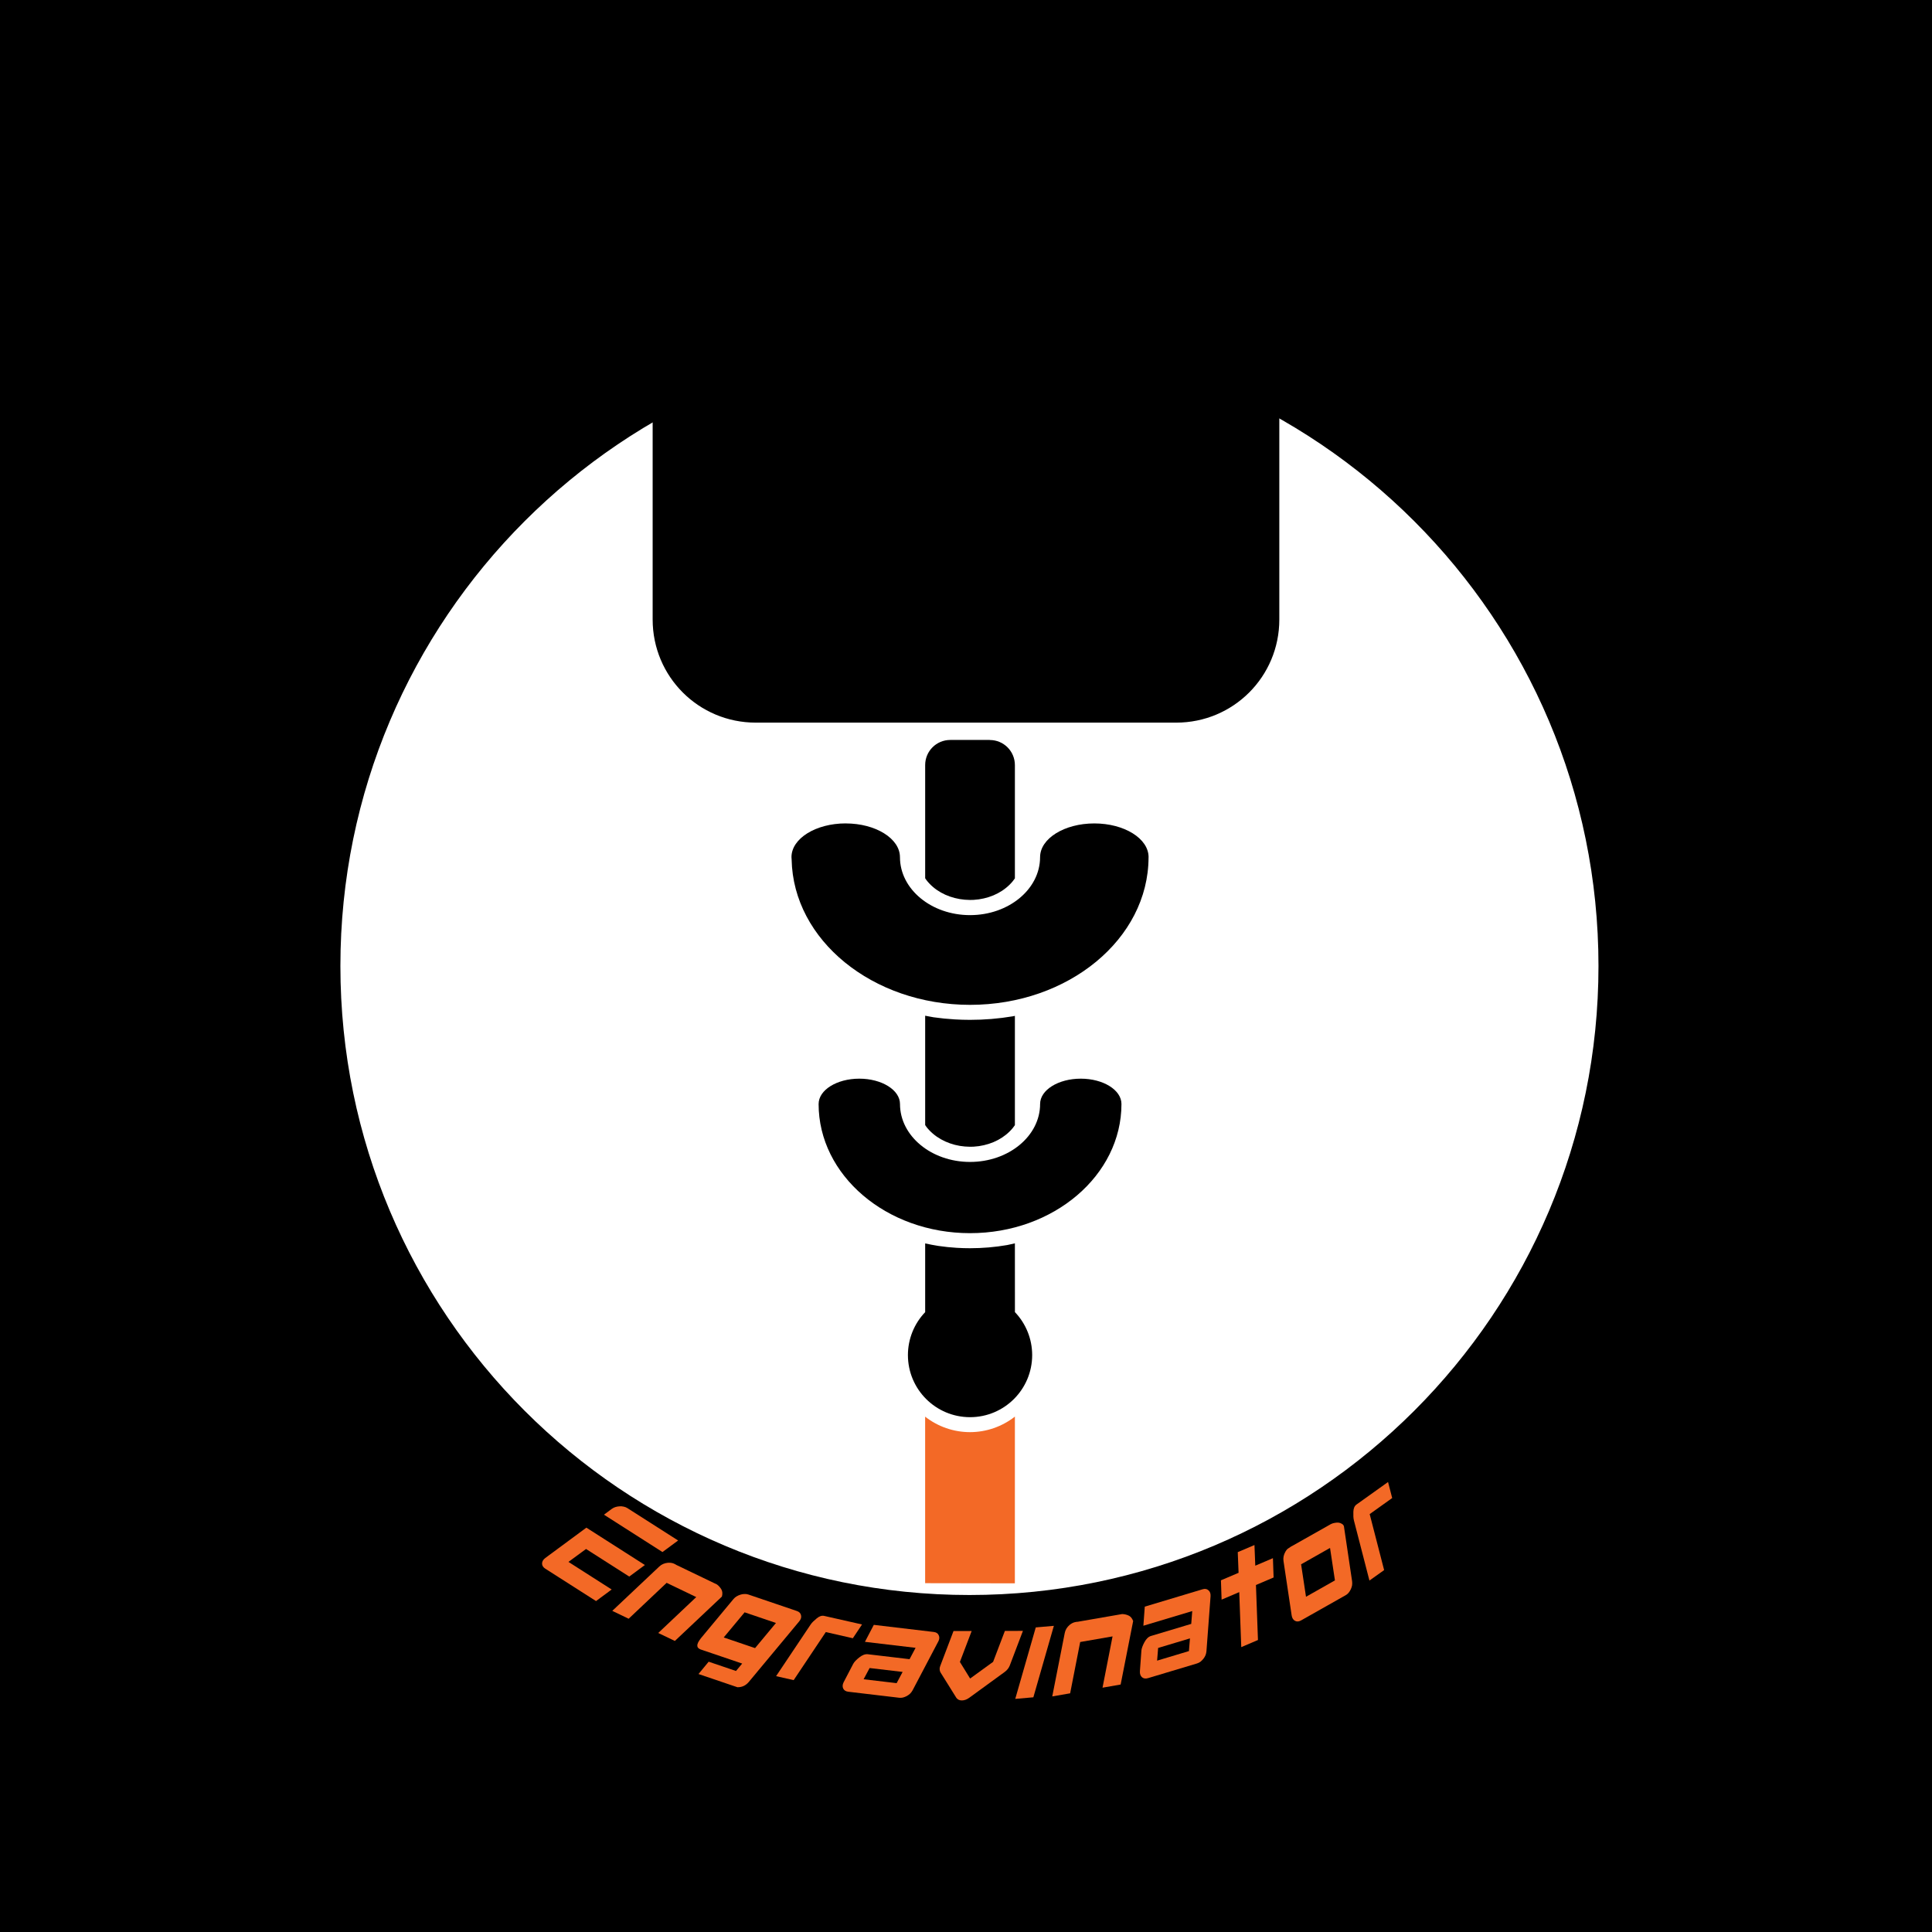
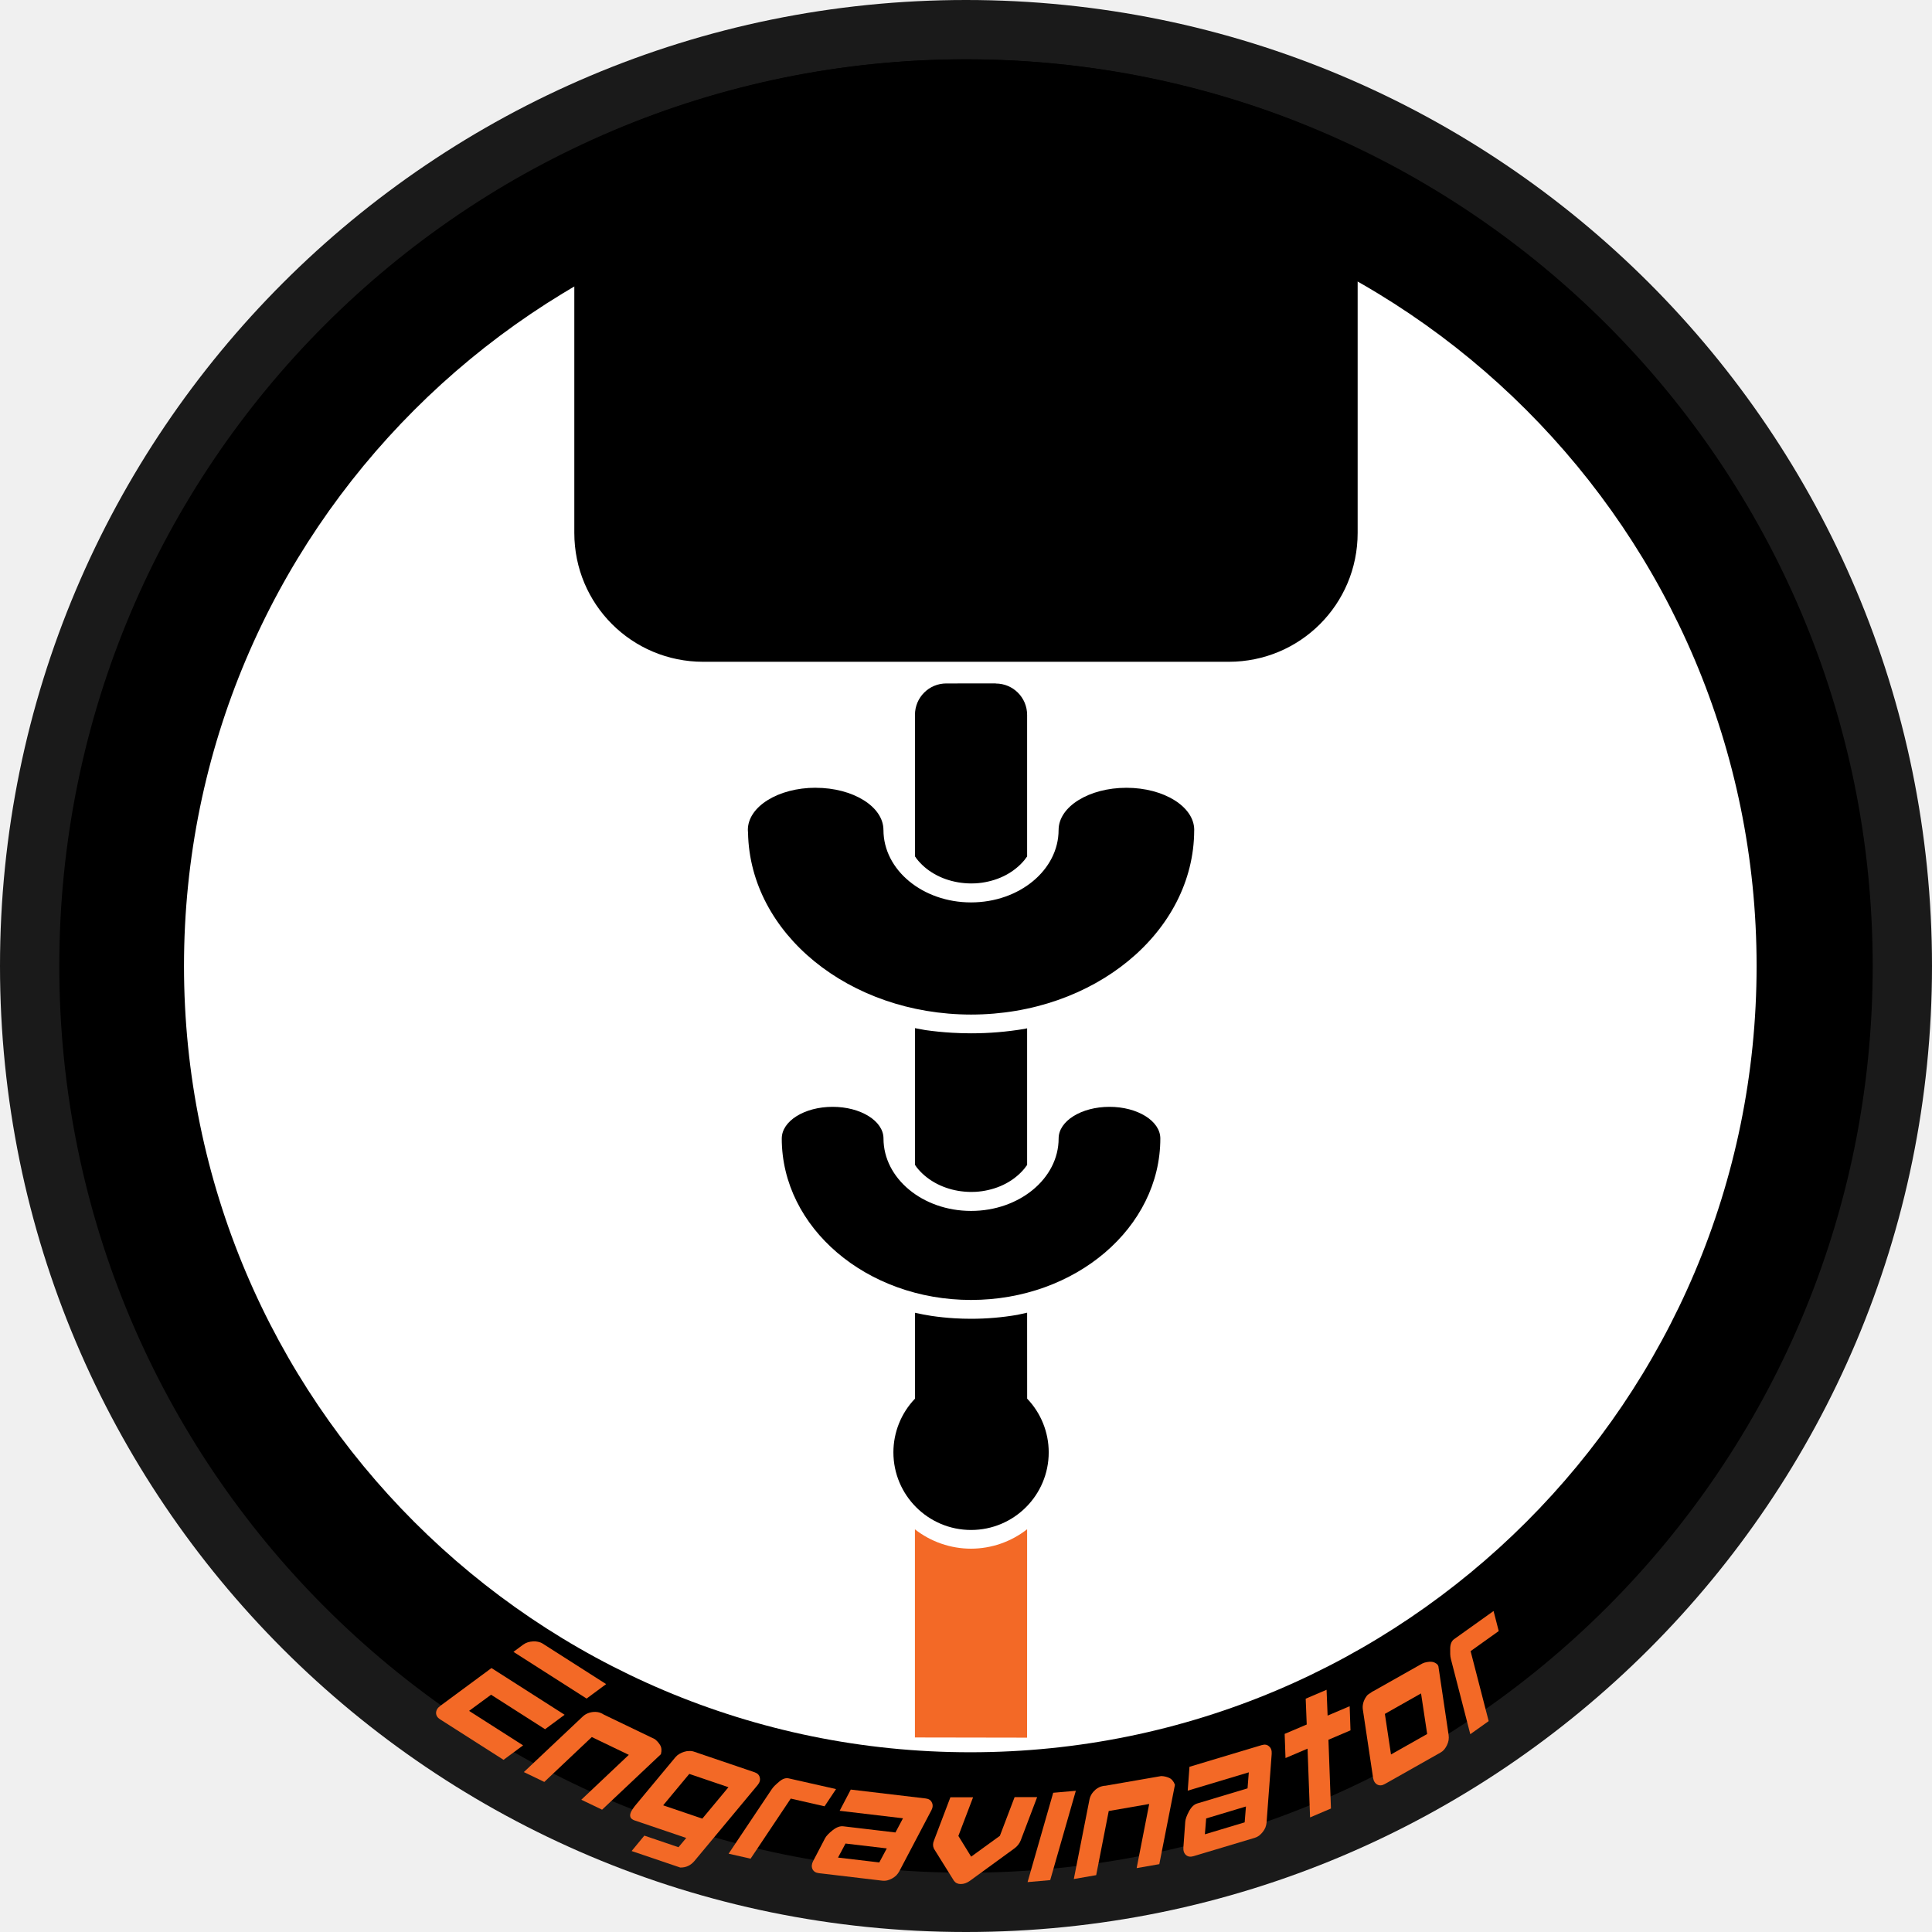
- <svg xmlns="http://www.w3.org/2000/svg" width="2.5in" height="2.5in" viewBox="0 0 63.5 63.5" version="1.1" id="svg8">
+ <svg xmlns="http://www.w3.org/2000/svg" width="2in" height="2in" viewBox="0 0 50.8 50.8" version="1.1" id="svg8">
  <defs id="defs2" />
-   <g id="layer5" style="display:inline" transform="translate(0,-233.5)">
-     <rect style="color:#000000;clip-rule:nonzero;display:inline;overflow:visible;visibility:visible;opacity:1;isolation:auto;mix-blend-mode:normal;color-interpolation:sRGB;color-interpolation-filters:linearRGB;solid-color:#000000;solid-opacity:1;vector-effect:none;fill:#000000;fill-opacity:1;fill-rule:nonzero;stroke:none;stroke-width:0.1;stroke-linecap:round;stroke-linejoin:round;stroke-miterlimit:4;stroke-dasharray:none;stroke-dashoffset:0;stroke-opacity:1;marker:none;color-rendering:auto;image-rendering:auto;shape-rendering:auto;text-rendering:auto;enable-background:accumulate" id="rect4396" width="63.5" height="63.5" x="-1.2500001e-06" y="233.5" />
-     <path style="color:#000000;clip-rule:nonzero;display:inline;overflow:visible;visibility:visible;opacity:1;isolation:auto;mix-blend-mode:normal;color-interpolation:sRGB;color-interpolation-filters:linearRGB;solid-color:#000000;solid-opacity:1;vector-effect:none;fill:#ffffff;fill-opacity:1;fill-rule:nonzero;stroke:none;stroke-width:2;stroke-linecap:round;stroke-linejoin:miter;stroke-miterlimit:4;stroke-dasharray:none;stroke-opacity:1;marker:none;color-rendering:auto;image-rendering:auto;shape-rendering:auto;text-rendering:auto;enable-background:accumulate" d="m 31.75,241.839 c -12.929,0 -23.411,10.481 -23.411,23.411 0,12.929 10.481,23.411 23.411,23.411 12.929,0 23.411,-10.481 23.411,-23.411 0,-12.929 -10.481,-23.411 -23.411,-23.411 z" id="path1406-6" />
-     <path style="color:#000000;clip-rule:nonzero;display:inline;overflow:visible;visibility:visible;opacity:1;isolation:auto;mix-blend-mode:normal;color-interpolation:sRGB;color-interpolation-filters:linearRGB;solid-color:#000000;solid-opacity:1;vector-effect:none;fill:#000000;fill-opacity:1;fill-rule:nonzero;stroke:none;stroke-width:2;stroke-linecap:round;stroke-linejoin:miter;stroke-miterlimit:4;stroke-dasharray:none;stroke-opacity:1;marker:none;color-rendering:auto;image-rendering:auto;shape-rendering:auto;text-rendering:auto;enable-background:accumulate" d="M 31.75,241.409 A 23.841,23.841 0 0 0 7.909,265.25 23.841,23.841 0 0 0 31.75,289.091 23.841,23.841 0 0 0 55.591,265.25 23.841,23.841 0 0 0 31.75,241.409 Z m 0.113,3.165 a 20.675,20.675 0 0 1 20.675,20.675 20.675,20.675 0 0 1 -20.675,20.675 20.675,20.675 0 0 1 -20.675,-20.675 20.675,20.675 0 0 1 20.675,-20.675 z" id="path1406" />
-     <path style="color:#000000;clip-rule:nonzero;display:inline;overflow:visible;visibility:visible;opacity:1;isolation:auto;mix-blend-mode:normal;color-interpolation:sRGB;color-interpolation-filters:linearRGB;solid-color:#000000;solid-opacity:1;vector-effect:none;fill:#f36926;fill-opacity:1;fill-rule:nonzero;stroke:none;stroke-width:3.969;stroke-linecap:round;stroke-linejoin:miter;stroke-miterlimit:4;stroke-dasharray:none;stroke-opacity:1;marker:none;color-rendering:auto;image-rendering:auto;shape-rendering:auto;text-rendering:auto;enable-background:accumulate" d="m 33.357,280.06 a 2.395,2.395 0 0 1 -1.475,0.511 2.395,2.395 0 0 1 -1.475,-0.509 v 5.473 l 2.949,0.005 z" id="path1156-0" />
-     <path style="color:#000000;clip-rule:nonzero;display:inline;overflow:visible;visibility:visible;opacity:1;isolation:auto;mix-blend-mode:normal;color-interpolation:sRGB;color-interpolation-filters:linearRGB;solid-color:#000000;solid-opacity:1;vector-effect:none;fill:#000000;fill-opacity:1;fill-rule:nonzero;stroke:none;stroke-width:3.969;stroke-linecap:round;stroke-linejoin:miter;stroke-miterlimit:4;stroke-dasharray:none;stroke-opacity:1;marker:none;color-rendering:auto;image-rendering:auto;shape-rendering:auto;text-rendering:auto;enable-background:accumulate" d="m 33.357,274.366 a 6.139,5.237 0 0 1 -0.255,0.056 6.139,5.237 0 0 1 -0.607,0.078 6.139,5.237 0 0 1 -0.613,0.026 6.139,5.237 0 0 1 -0.434,-0.013 6.139,5.237 0 0 1 -0.609,-0.063 6.139,5.237 0 0 1 -0.431,-0.082 v 2.259 a 2.042,2.042 0 0 0 -0.567,1.41 2.042,2.042 0 0 0 2.042,2.042 2.042,2.042 0 0 0 2.042,-2.042 2.042,2.042 0 0 0 -0.567,-1.411 z" id="path1454" />
-     <path style="color:#000000;clip-rule:nonzero;display:inline;overflow:visible;visibility:visible;opacity:1;isolation:auto;mix-blend-mode:normal;color-interpolation:sRGB;color-interpolation-filters:linearRGB;solid-color:#000000;solid-opacity:1;vector-effect:none;fill:#000000;fill-opacity:1;fill-rule:nonzero;stroke:none;stroke-width:3.969;stroke-linecap:round;stroke-linejoin:miter;stroke-miterlimit:4;stroke-dasharray:none;stroke-opacity:1;marker:none;color-rendering:auto;image-rendering:auto;shape-rendering:auto;text-rendering:auto;enable-background:accumulate" d="m 28.243,268.953 a 1.337,0.832 0 0 0 -1.337,0.832 h -3.96e-4 a 4.977,4.246 0 0 0 4.977,4.246 4.977,4.246 0 0 0 4.977,-4.246 1.337,0.832 0 0 0 -1.337,-0.832 1.337,0.832 0 0 0 -1.337,0.832 2.303,1.905 0 0 1 -2.303,1.905 2.303,1.905 0 0 1 -2.302,-1.905 1.337,0.832 0 0 0 -1.337,-0.832 z" id="path1452" />
-     <path style="color:#000000;clip-rule:nonzero;display:inline;overflow:visible;visibility:visible;opacity:1;isolation:auto;mix-blend-mode:normal;color-interpolation:sRGB;color-interpolation-filters:linearRGB;solid-color:#000000;solid-opacity:1;vector-effect:none;fill:#000000;fill-opacity:1;fill-rule:nonzero;stroke:none;stroke-width:3.969;stroke-linecap:round;stroke-linejoin:miter;stroke-miterlimit:4;stroke-dasharray:none;stroke-opacity:1;marker:none;color-rendering:auto;image-rendering:auto;shape-rendering:auto;text-rendering:auto;enable-background:accumulate" d="m 30.408,266.884 v 2.204 1.39 a 1.699,1.405 0 0 0 0.045,0.065 1.699,1.405 0 0 0 0.099,0.114 1.699,1.405 0 0 0 0.112,0.105 1.699,1.405 0 0 0 0.124,0.096 1.699,1.405 0 0 0 0.135,0.085 1.699,1.405 0 0 0 0.145,0.074 1.699,1.405 0 0 0 0.153,0.061 1.699,1.405 0 0 0 0.16,0.049 1.699,1.405 0 0 0 0.164,0.035 1.699,1.405 0 0 0 0.168,0.021 1.699,1.405 0 0 0 0.17,0.008 1.699,1.405 0 0 0 0.12,-0.003 1.699,1.405 0 0 0 0.169,-0.017 1.699,1.405 0 0 0 0.165,-0.031 1.699,1.405 0 0 0 0.161,-0.044 1.699,1.405 0 0 0 0.155,-0.057 1.699,1.405 0 0 0 0.147,-0.07 1.699,1.405 0 0 0 0.138,-0.082 1.699,1.405 0 0 0 0.127,-0.093 1.699,1.405 0 0 0 0.116,-0.103 1.699,1.405 0 0 0 0.103,-0.112 1.699,1.405 0 0 0 0.073,-0.098 v -1.39 -2.202 a 7.063,5.843 0 0 1 -0.072,0.015 7.063,5.843 0 0 1 -0.698,0.087 7.063,5.843 0 0 1 -0.705,0.029 7.063,5.843 0 0 1 -0.5,-0.015 7.063,5.843 0 0 1 -0.701,-0.07 7.063,5.843 0 0 1 -0.274,-0.051 z" id="path1450" />
-     <path style="color:#000000;clip-rule:nonzero;display:inline;overflow:visible;visibility:visible;opacity:1;isolation:auto;mix-blend-mode:normal;color-interpolation:sRGB;color-interpolation-filters:linearRGB;solid-color:#000000;solid-opacity:1;vector-effect:none;fill:#000000;fill-opacity:1;fill-rule:nonzero;stroke:none;stroke-width:3.969;stroke-linecap:round;stroke-linejoin:miter;stroke-miterlimit:4;stroke-dasharray:none;stroke-opacity:1;marker:none;color-rendering:auto;image-rendering:auto;shape-rendering:auto;text-rendering:auto;enable-background:accumulate" d="m 27.797,260.563 a 1.783,1.109 0 0 0 -1.783,1.109 1.783,1.109 0 0 0 0.005,0.079 5.868,4.854 0 0 0 5.864,4.776 5.868,4.854 0 0 0 5.867,-4.842 1.783,1.109 0 0 0 0.001,-0.012 1.783,1.109 0 0 0 -1.783,-1.109 1.783,1.109 0 0 0 -1.783,1.109 h -3.98e-4 a 2.303,1.905 0 0 1 -2.302,1.905 2.303,1.905 0 0 1 -2.303,-1.905 h -3.97e-4 a 1.783,1.109 0 0 0 -1.783,-1.109 z" id="path1448" />
-     <path style="color:#000000;clip-rule:nonzero;display:inline;overflow:visible;visibility:visible;opacity:1;isolation:auto;mix-blend-mode:normal;color-interpolation:sRGB;color-interpolation-filters:linearRGB;solid-color:#000000;solid-opacity:1;vector-effect:none;fill:#000000;fill-opacity:1;fill-rule:nonzero;stroke:none;stroke-width:3.969;stroke-linecap:round;stroke-linejoin:miter;stroke-miterlimit:4;stroke-dasharray:none;stroke-opacity:1;marker:none;color-rendering:auto;image-rendering:auto;shape-rendering:auto;text-rendering:auto;enable-background:accumulate" d="m 32.531,257.82 -1.298,4e-4 c -0.457,0 -0.825,0.369 -0.825,0.826 v 2.33 1.39 a 1.699,1.405 0 0 0 0.045,0.065 1.699,1.405 0 0 0 0.099,0.114 1.699,1.405 0 0 0 0.112,0.106 1.699,1.405 0 0 0 0.124,0.096 1.699,1.405 0 0 0 0.135,0.085 1.699,1.405 0 0 0 0.145,0.074 1.699,1.405 0 0 0 0.153,0.061 1.699,1.405 0 0 0 0.16,0.048 1.699,1.405 0 0 0 0.164,0.035 1.699,1.405 0 0 0 0.168,0.021 1.699,1.405 0 0 0 0.17,0.008 1.699,1.405 0 0 0 0.12,-0.003 1.699,1.405 0 0 0 0.169,-0.017 1.699,1.405 0 0 0 0.165,-0.031 1.699,1.405 0 0 0 0.161,-0.044 1.699,1.405 0 0 0 0.155,-0.057 1.699,1.405 0 0 0 0.147,-0.07 1.699,1.405 0 0 0 0.138,-0.082 1.699,1.405 0 0 0 0.127,-0.093 1.699,1.405 0 0 0 0.116,-0.103 1.699,1.405 0 0 0 0.103,-0.112 1.699,1.405 0 0 0 0.073,-0.098 v -1.39 -2.331 c 0,-0.457 -0.368,-0.826 -0.825,-0.826 z" id="path1446" />
-     <path style="color:#000000;clip-rule:nonzero;display:inline;overflow:visible;visibility:visible;opacity:1;isolation:auto;mix-blend-mode:normal;color-interpolation:sRGB;color-interpolation-filters:linearRGB;solid-color:#000000;solid-opacity:1;vector-effect:none;fill:#000000;fill-opacity:1;fill-rule:nonzero;stroke:none;stroke-width:3.969;stroke-linecap:round;stroke-linejoin:miter;stroke-miterlimit:4;stroke-dasharray:none;stroke-opacity:1;marker:none;color-rendering:auto;image-rendering:auto;shape-rendering:auto;text-rendering:auto;enable-background:accumulate" d="m 31.746,241.41 a 23.841,23.841 0 0 0 -2.376,0.119 23.841,23.841 0 0 0 -2.356,0.356 23.841,23.841 0 0 0 -2.309,0.59 23.841,23.841 0 0 0 -2.239,0.817 23.841,23.841 0 0 0 -0.813,0.393 c -0.122,0.35 -0.202,0.722 -0.202,1.115 v 2.618 6.444 c 0,1.877 1.512,3.389 3.389,3.389 h 13.819 c 1.877,0 3.389,-1.511 3.389,-3.389 v -6.588 -2.475 c 0,-0.394 -0.08,-0.766 -0.202,-1.117 a 23.841,23.841 0 0 0 -1.457,-0.652 23.841,23.841 0 0 0 -2.262,-0.751 23.841,23.841 0 0 0 -2.325,-0.522 23.841,23.841 0 0 0 -2.366,-0.287 23.841,23.841 0 0 0 -1.681,-0.06 z" id="path1444" />
-     <g aria-label="Engravinator" style="font-style:normal;font-variant:normal;font-weight:normal;font-stretch:normal;font-size:4.299px;line-height:100%;font-family:sans-serif;-inkscape-font-specification:sans-serif;text-align:start;letter-spacing:0.265px;word-spacing:0px;text-anchor:start;fill:#f36926;fill-opacity:1;stroke:none;stroke-width:0.265px;stroke-linecap:butt;stroke-linejoin:miter;stroke-opacity:1" id="text4332">
-       <path d="m 18.684,284.836 1.42,0.907 -0.514,0.38 -1.67,-1.066 q -0.103,-0.066 -0.104,-0.167 0.002,-0.105 0.107,-0.183 l 1.35,-0.997 1.923,1.228 -0.514,0.38 -1.42,-0.907 z m 1.424,-1.743 q 0.056,-0.04 0.119,-0.06 0.069,-0.021 0.136,-0.024 0.069,-0.006 0.134,0.01 0.067,0.013 0.121,0.047 l 1.67,1.066 -0.514,0.38 -1.923,-1.228 z" style="font-style:normal;font-variant:normal;font-weight:normal;font-stretch:normal;font-size:4.233px;font-family:'Procyon Italic';-inkscape-font-specification:'Procyon Italic, ';fill:#f36926;fill-opacity:1;stroke-width:0.265px" id="path8106" />
-       <path d="m 23.566,285.578 q 0.086,0.065 0.141,0.157 0.058,0.094 0.021,0.24 l -1.547,1.459 -0.546,-0.262 1.249,-1.18 -0.973,-0.468 -1.249,1.18 -0.538,-0.259 1.547,-1.459 q 0.112,-0.106 0.284,-0.122 0.121,-0.008 0.209,0.035 l 0.034,0.017 q 0.023,0.011 0.029,0.018 z" style="font-style:normal;font-variant:normal;font-weight:normal;font-stretch:normal;font-size:4.233px;font-family:'Procyon Italic';-inkscape-font-specification:'Procyon Italic, ';fill:#f36926;fill-opacity:1;stroke-width:0.265px" id="path8108" />
-       <path d="m 26.269,286.789 -1.662,1.997 q -0.148,0.173 -0.37,0.169 l -1.279,-0.434 0.334,-0.405 0.898,0.305 0.204,-0.244 -1.367,-0.464 q -0.071,-0.029 -0.096,-0.073 -0.02,-0.047 -0.006,-0.1 0.015,-0.058 0.06,-0.123 0.046,-0.069 0.112,-0.145 l 1.012,-1.217 q 0.044,-0.052 0.101,-0.086 0.062,-0.037 0.126,-0.056 0.066,-0.022 0.133,-0.022 0.068,-0.004 0.128,0.017 l 1.595,0.542 q 0.116,0.04 0.136,0.14 0.025,0.098 -0.059,0.199 z m -2.482,0.53 1.03,0.35 0.687,-0.826 -1.03,-0.35 z" style="font-style:normal;font-variant:normal;font-weight:normal;font-stretch:normal;font-size:4.233px;font-family:'Procyon Italic';-inkscape-font-specification:'Procyon Italic, ';fill:#f36926;fill-opacity:1;stroke-width:0.265px" id="path8110" />
-       <path d="m 27.142,287.142 -1.056,1.58 -0.578,-0.131 1.135,-1.696 q 0.033,-0.049 0.083,-0.098 0.05,-0.049 0.12,-0.107 0.128,-0.106 0.244,-0.079 l 1.243,0.281 -0.302,0.453 z" style="font-style:normal;font-variant:normal;font-weight:normal;font-stretch:normal;font-size:4.233px;font-family:'Procyon Italic';-inkscape-font-specification:'Procyon Italic, ';fill:#f36926;fill-opacity:1;stroke-width:0.265px" id="path8112" />
-       <path d="m 30.838,287.453 -0.842,1.601 q -0.033,0.06 -0.081,0.11 -0.048,0.045 -0.112,0.081 -0.059,0.031 -0.125,0.049 -0.061,0.014 -0.124,0.007 l -1.673,-0.198 q -0.122,-0.014 -0.167,-0.105 -0.044,-0.095 0.016,-0.211 l 0.314,-0.602 q 0.049,-0.092 0.2,-0.211 0.15,-0.119 0.281,-0.103 l 1.37,0.162 0.198,-0.373 -1.665,-0.197 0.292,-0.558 1.972,0.234 q 0.122,0.015 0.162,0.109 0.045,0.091 -0.016,0.207 z m -1.171,0.999 -1.085,-0.128 -0.197,0.369 1.085,0.128 z" style="font-style:normal;font-variant:normal;font-weight:normal;font-stretch:normal;font-size:4.233px;font-family:'Procyon Italic';-inkscape-font-specification:'Procyon Italic, ';fill:#f36926;fill-opacity:1;stroke-width:0.265px" id="path8114" />
-       <path d="m 32.641,288.121 0.387,-1.017 0.593,-0.001 -0.433,1.14 q -0.051,0.127 -0.169,0.212 l -1.166,0.849 q -0.118,0.085 -0.241,0.085 -0.114,2.6e-4 -0.178,-0.084 l -0.527,-0.845 q -0.047,-0.101 -4.77e-4,-0.212 l 0.433,-1.14 0.597,-10e-4 -0.387,1.017 0.336,0.545 z" style="font-style:normal;font-variant:normal;font-weight:normal;font-stretch:normal;font-size:4.233px;font-family:'Procyon Italic';-inkscape-font-specification:'Procyon Italic, ';fill:#f36926;fill-opacity:1;stroke-width:0.265px" id="path8116" />
-       <path d="m 33.369,289.338 0.674,-2.349 0.595,-0.052 -0.674,2.349 z" style="font-style:normal;font-variant:normal;font-weight:normal;font-stretch:normal;font-size:4.233px;font-family:'Procyon Italic';-inkscape-font-specification:'Procyon Italic, ';fill:#f36926;fill-opacity:1;stroke-width:0.265px" id="path8118" />
-       <path d="m 36.882,286.55 q 0.108,0.003 0.206,0.046 0.102,0.042 0.156,0.183 l -0.411,2.087 -0.596,0.104 0.33,-1.686 -1.064,0.185 -0.33,1.686 -0.588,0.102 0.411,-2.087 q 0.03,-0.151 0.16,-0.264 0.094,-0.076 0.19,-0.093 l 0.038,-0.007 q 0.025,-0.004 0.034,-0.002 z" style="font-style:normal;font-variant:normal;font-weight:normal;font-stretch:normal;font-size:4.233px;font-family:'Procyon Italic';-inkscape-font-specification:'Procyon Italic, ';fill:#f36926;fill-opacity:1;stroke-width:0.265px" id="path8120" />
-       <path d="m 39.788,285.967 -0.135,1.804 q -0.006,0.068 -0.031,0.133 -0.026,0.061 -0.071,0.118 -0.042,0.052 -0.095,0.095 -0.051,0.037 -0.112,0.056 l -1.614,0.484 q -0.118,0.035 -0.195,-0.03 -0.078,-0.069 -0.069,-0.2 l 0.049,-0.678 q 0.009,-0.104 0.099,-0.273 0.091,-0.169 0.217,-0.206 l 1.322,-0.397 0.033,-0.421 -1.606,0.482 0.046,-0.628 1.902,-0.571 q 0.118,-0.035 0.192,0.035 0.077,0.065 0.068,0.196 z m -0.677,1.383 -1.046,0.314 -0.034,0.417 1.046,-0.314 z" style="font-style:normal;font-variant:normal;font-weight:normal;font-stretch:normal;font-size:4.233px;font-family:'Procyon Italic';-inkscape-font-specification:'Procyon Italic, ';fill:#f36926;fill-opacity:1;stroke-width:0.265px" id="path8122" />
-       <path d="m 41.258,284.96 -0.027,-0.679 -0.549,0.234 0.027,0.679 -0.58,0.247 0.022,0.635 0.58,-0.247 0.066,1.808 0.549,-0.234 -0.066,-1.808 0.58,-0.247 -0.022,-0.635 z" style="font-style:normal;font-variant:normal;font-weight:normal;font-stretch:normal;font-size:4.233px;font-family:'Procyon Italic';-inkscape-font-specification:'Procyon Italic, ';fill:#f36926;fill-opacity:1;stroke-width:0.265px" id="path8124" />
-       <path d="m 43.747,283.591 q 0.061,-0.03 0.129,-0.039 0.066,-0.013 0.123,-0.006 0.057,0.007 0.104,0.038 0.049,0.026 0.068,0.078 l 0.269,1.808 q 0.009,0.068 -6.19e-4,0.137 -0.012,0.065 -0.043,0.131 -0.029,0.06 -0.072,0.114 -0.041,0.048 -0.096,0.079 l -1.467,0.829 q -0.107,0.06 -0.196,0.014 -0.092,-0.05 -0.112,-0.18 l -0.268,-1.789 q -0.023,-0.152 0.062,-0.303 0.035,-0.059 0.06,-0.083 0.029,-0.026 0.073,-0.051 0.018,-0.01 0.038,-0.027 0.02,-0.016 0.041,-0.023 z m 0.129,1.853 -0.161,-1.067 -0.951,0.538 0.161,1.067 z" style="font-style:normal;font-variant:normal;font-weight:normal;font-stretch:normal;font-size:4.233px;font-family:'Procyon Italic';-inkscape-font-specification:'Procyon Italic, ';fill:#f36926;fill-opacity:1;stroke-width:0.265px" id="path8126" />
-       <path d="m 45.018,283.265 0.475,1.84 -0.483,0.344 -0.51,-1.976 q -0.015,-0.057 -0.018,-0.127 -0.003,-0.07 -3.6e-4,-0.161 0.006,-0.166 0.103,-0.235 l 1.037,-0.74 0.136,0.527 z" style="font-style:normal;font-variant:normal;font-weight:normal;font-stretch:normal;font-size:4.233px;font-family:'Procyon Italic';-inkscape-font-specification:'Procyon Italic, ';fill:#f36926;fill-opacity:1;stroke-width:0.265px" id="path8128" />
+   <g id="layer5" style="display:inline" transform="translate(0,-246.2)">
+     <g id="g875" transform="translate(-6.349999,6.349989)">
+       <circle r="25.4" cy="265.25" cx="31.75" id="path849" style="color:#000000;clip-rule:nonzero;display:inline;overflow:visible;visibility:visible;opacity:1;isolation:auto;mix-blend-mode:normal;color-interpolation:sRGB;color-interpolation-filters:linearRGB;solid-color:#000000;solid-opacity:1;vector-effect:none;fill:#1a1a1a;fill-opacity:1;fill-rule:nonzero;stroke:none;stroke-width:0.1;stroke-linecap:round;stroke-linejoin:round;stroke-miterlimit:4;stroke-dasharray:none;stroke-dashoffset:0;stroke-opacity:1;marker:none;color-rendering:auto;image-rendering:auto;shape-rendering:auto;text-rendering:auto;enable-background:accumulate" />
+       <path id="path1406-6" d="m 31.75,241.839 c -12.929,0 -23.411,10.481 -23.411,23.411 0,12.929 10.481,23.411 23.411,23.411 12.929,0 23.411,-10.481 23.411,-23.411 0,-12.929 -10.481,-23.411 -23.411,-23.411 z" style="color:#000000;clip-rule:nonzero;display:inline;overflow:visible;visibility:visible;opacity:1;isolation:auto;mix-blend-mode:normal;color-interpolation:sRGB;color-interpolation-filters:linearRGB;solid-color:#000000;solid-opacity:1;vector-effect:none;fill:#ffffff;fill-opacity:1;fill-rule:nonzero;stroke:none;stroke-width:2;stroke-linecap:round;stroke-linejoin:miter;stroke-miterlimit:4;stroke-dasharray:none;stroke-opacity:1;marker:none;color-rendering:auto;image-rendering:auto;shape-rendering:auto;text-rendering:auto;enable-background:accumulate" />
+       <path id="path1406" d="M 31.75,241.409 A 23.841,23.841 0 0 0 7.909,265.25 23.841,23.841 0 0 0 31.75,289.091 23.841,23.841 0 0 0 55.591,265.25 23.841,23.841 0 0 0 31.75,241.409 Z m 0.113,3.165 a 20.675,20.675 0 0 1 20.675,20.675 20.675,20.675 0 0 1 -20.675,20.675 20.675,20.675 0 0 1 -20.675,-20.675 20.675,20.675 0 0 1 20.675,-20.675 z" style="color:#000000;clip-rule:nonzero;display:inline;overflow:visible;visibility:visible;opacity:1;isolation:auto;mix-blend-mode:normal;color-interpolation:sRGB;color-interpolation-filters:linearRGB;solid-color:#000000;solid-opacity:1;vector-effect:none;fill:#000000;fill-opacity:1;fill-rule:nonzero;stroke:none;stroke-width:2;stroke-linecap:round;stroke-linejoin:miter;stroke-miterlimit:4;stroke-dasharray:none;stroke-opacity:1;marker:none;color-rendering:auto;image-rendering:auto;shape-rendering:auto;text-rendering:auto;enable-background:accumulate" />
+       <path id="path1156-0" d="m 33.357,280.06 a 2.395,2.395 0 0 1 -1.475,0.511 2.395,2.395 0 0 1 -1.475,-0.509 v 5.473 l 2.949,0.005 z" style="color:#000000;clip-rule:nonzero;display:inline;overflow:visible;visibility:visible;opacity:1;isolation:auto;mix-blend-mode:normal;color-interpolation:sRGB;color-interpolation-filters:linearRGB;solid-color:#000000;solid-opacity:1;vector-effect:none;fill:#f36926;fill-opacity:1;fill-rule:nonzero;stroke:none;stroke-width:3.969;stroke-linecap:round;stroke-linejoin:miter;stroke-miterlimit:4;stroke-dasharray:none;stroke-opacity:1;marker:none;color-rendering:auto;image-rendering:auto;shape-rendering:auto;text-rendering:auto;enable-background:accumulate" />
+       <path id="path1454" d="m 33.357,274.366 a 6.139,5.237 0 0 1 -0.255,0.056 6.139,5.237 0 0 1 -0.607,0.078 6.139,5.237 0 0 1 -0.613,0.026 6.139,5.237 0 0 1 -0.434,-0.013 6.139,5.237 0 0 1 -0.609,-0.063 6.139,5.237 0 0 1 -0.431,-0.082 v 2.259 a 2.042,2.042 0 0 0 -0.567,1.41 2.042,2.042 0 0 0 2.042,2.042 2.042,2.042 0 0 0 2.042,-2.042 2.042,2.042 0 0 0 -0.567,-1.411 z" style="color:#000000;clip-rule:nonzero;display:inline;overflow:visible;visibility:visible;opacity:1;isolation:auto;mix-blend-mode:normal;color-interpolation:sRGB;color-interpolation-filters:linearRGB;solid-color:#000000;solid-opacity:1;vector-effect:none;fill:#000000;fill-opacity:1;fill-rule:nonzero;stroke:none;stroke-width:3.969;stroke-linecap:round;stroke-linejoin:miter;stroke-miterlimit:4;stroke-dasharray:none;stroke-opacity:1;marker:none;color-rendering:auto;image-rendering:auto;shape-rendering:auto;text-rendering:auto;enable-background:accumulate" />
+       <path id="path1452" d="m 28.243,268.953 a 1.337,0.832 0 0 0 -1.337,0.832 h -3.96e-4 a 4.977,4.246 0 0 0 4.977,4.246 4.977,4.246 0 0 0 4.977,-4.246 1.337,0.832 0 0 0 -1.337,-0.832 1.337,0.832 0 0 0 -1.337,0.832 2.303,1.905 0 0 1 -2.303,1.905 2.303,1.905 0 0 1 -2.302,-1.905 1.337,0.832 0 0 0 -1.337,-0.832 z" style="color:#000000;clip-rule:nonzero;display:inline;overflow:visible;visibility:visible;opacity:1;isolation:auto;mix-blend-mode:normal;color-interpolation:sRGB;color-interpolation-filters:linearRGB;solid-color:#000000;solid-opacity:1;vector-effect:none;fill:#000000;fill-opacity:1;fill-rule:nonzero;stroke:none;stroke-width:3.969;stroke-linecap:round;stroke-linejoin:miter;stroke-miterlimit:4;stroke-dasharray:none;stroke-opacity:1;marker:none;color-rendering:auto;image-rendering:auto;shape-rendering:auto;text-rendering:auto;enable-background:accumulate" />
+       <path id="path1450" d="m 30.408,266.884 v 2.204 1.39 a 1.699,1.405 0 0 0 0.045,0.065 1.699,1.405 0 0 0 0.099,0.114 1.699,1.405 0 0 0 0.112,0.105 1.699,1.405 0 0 0 0.124,0.096 1.699,1.405 0 0 0 0.135,0.085 1.699,1.405 0 0 0 0.145,0.074 1.699,1.405 0 0 0 0.153,0.061 1.699,1.405 0 0 0 0.16,0.049 1.699,1.405 0 0 0 0.164,0.035 1.699,1.405 0 0 0 0.168,0.021 1.699,1.405 0 0 0 0.17,0.008 1.699,1.405 0 0 0 0.12,-0.003 1.699,1.405 0 0 0 0.169,-0.017 1.699,1.405 0 0 0 0.165,-0.031 1.699,1.405 0 0 0 0.161,-0.044 1.699,1.405 0 0 0 0.155,-0.057 1.699,1.405 0 0 0 0.147,-0.07 1.699,1.405 0 0 0 0.138,-0.082 1.699,1.405 0 0 0 0.127,-0.093 1.699,1.405 0 0 0 0.116,-0.103 1.699,1.405 0 0 0 0.103,-0.112 1.699,1.405 0 0 0 0.073,-0.098 v -1.39 -2.202 a 7.063,5.843 0 0 1 -0.072,0.015 7.063,5.843 0 0 1 -0.698,0.087 7.063,5.843 0 0 1 -0.705,0.029 7.063,5.843 0 0 1 -0.5,-0.015 7.063,5.843 0 0 1 -0.701,-0.07 7.063,5.843 0 0 1 -0.274,-0.051 z" style="color:#000000;clip-rule:nonzero;display:inline;overflow:visible;visibility:visible;opacity:1;isolation:auto;mix-blend-mode:normal;color-interpolation:sRGB;color-interpolation-filters:linearRGB;solid-color:#000000;solid-opacity:1;vector-effect:none;fill:#000000;fill-opacity:1;fill-rule:nonzero;stroke:none;stroke-width:3.969;stroke-linecap:round;stroke-linejoin:miter;stroke-miterlimit:4;stroke-dasharray:none;stroke-opacity:1;marker:none;color-rendering:auto;image-rendering:auto;shape-rendering:auto;text-rendering:auto;enable-background:accumulate" />
+       <path id="path1448" d="m 27.797,260.563 a 1.783,1.109 0 0 0 -1.783,1.109 1.783,1.109 0 0 0 0.005,0.079 5.868,4.854 0 0 0 5.864,4.776 5.868,4.854 0 0 0 5.867,-4.842 1.783,1.109 0 0 0 0.001,-0.012 1.783,1.109 0 0 0 -1.783,-1.109 1.783,1.109 0 0 0 -1.783,1.109 h -3.98e-4 a 2.303,1.905 0 0 1 -2.302,1.905 2.303,1.905 0 0 1 -2.303,-1.905 h -3.97e-4 a 1.783,1.109 0 0 0 -1.783,-1.109 z" style="color:#000000;clip-rule:nonzero;display:inline;overflow:visible;visibility:visible;opacity:1;isolation:auto;mix-blend-mode:normal;color-interpolation:sRGB;color-interpolation-filters:linearRGB;solid-color:#000000;solid-opacity:1;vector-effect:none;fill:#000000;fill-opacity:1;fill-rule:nonzero;stroke:none;stroke-width:3.969;stroke-linecap:round;stroke-linejoin:miter;stroke-miterlimit:4;stroke-dasharray:none;stroke-opacity:1;marker:none;color-rendering:auto;image-rendering:auto;shape-rendering:auto;text-rendering:auto;enable-background:accumulate" />
+       <path id="path1446" d="m 32.531,257.82 -1.298,4e-4 c -0.457,0 -0.825,0.369 -0.825,0.826 v 2.33 1.39 a 1.699,1.405 0 0 0 0.045,0.065 1.699,1.405 0 0 0 0.099,0.114 1.699,1.405 0 0 0 0.112,0.106 1.699,1.405 0 0 0 0.124,0.096 1.699,1.405 0 0 0 0.135,0.085 1.699,1.405 0 0 0 0.145,0.074 1.699,1.405 0 0 0 0.153,0.061 1.699,1.405 0 0 0 0.16,0.048 1.699,1.405 0 0 0 0.164,0.035 1.699,1.405 0 0 0 0.168,0.021 1.699,1.405 0 0 0 0.17,0.008 1.699,1.405 0 0 0 0.12,-0.003 1.699,1.405 0 0 0 0.169,-0.017 1.699,1.405 0 0 0 0.165,-0.031 1.699,1.405 0 0 0 0.161,-0.044 1.699,1.405 0 0 0 0.155,-0.057 1.699,1.405 0 0 0 0.147,-0.07 1.699,1.405 0 0 0 0.138,-0.082 1.699,1.405 0 0 0 0.127,-0.093 1.699,1.405 0 0 0 0.116,-0.103 1.699,1.405 0 0 0 0.103,-0.112 1.699,1.405 0 0 0 0.073,-0.098 v -1.39 -2.331 c 0,-0.457 -0.368,-0.826 -0.825,-0.826 z" style="color:#000000;clip-rule:nonzero;display:inline;overflow:visible;visibility:visible;opacity:1;isolation:auto;mix-blend-mode:normal;color-interpolation:sRGB;color-interpolation-filters:linearRGB;solid-color:#000000;solid-opacity:1;vector-effect:none;fill:#000000;fill-opacity:1;fill-rule:nonzero;stroke:none;stroke-width:3.969;stroke-linecap:round;stroke-linejoin:miter;stroke-miterlimit:4;stroke-dasharray:none;stroke-opacity:1;marker:none;color-rendering:auto;image-rendering:auto;shape-rendering:auto;text-rendering:auto;enable-background:accumulate" />
+       <path id="path1444" d="m 31.746,241.41 a 23.841,23.841 0 0 0 -2.376,0.119 23.841,23.841 0 0 0 -2.356,0.356 23.841,23.841 0 0 0 -2.309,0.59 23.841,23.841 0 0 0 -2.239,0.817 23.841,23.841 0 0 0 -0.813,0.393 c -0.122,0.35 -0.202,0.722 -0.202,1.115 v 2.618 6.444 c 0,1.877 1.512,3.389 3.389,3.389 h 13.819 c 1.877,0 3.389,-1.511 3.389,-3.389 v -6.588 -2.475 c 0,-0.394 -0.08,-0.766 -0.202,-1.117 a 23.841,23.841 0 0 0 -1.457,-0.652 23.841,23.841 0 0 0 -2.262,-0.751 23.841,23.841 0 0 0 -2.325,-0.522 23.841,23.841 0 0 0 -2.366,-0.287 23.841,23.841 0 0 0 -1.681,-0.06 z" style="color:#000000;clip-rule:nonzero;display:inline;overflow:visible;visibility:visible;opacity:1;isolation:auto;mix-blend-mode:normal;color-interpolation:sRGB;color-interpolation-filters:linearRGB;solid-color:#000000;solid-opacity:1;vector-effect:none;fill:#000000;fill-opacity:1;fill-rule:nonzero;stroke:none;stroke-width:3.969;stroke-linecap:round;stroke-linejoin:miter;stroke-miterlimit:4;stroke-dasharray:none;stroke-opacity:1;marker:none;color-rendering:auto;image-rendering:auto;shape-rendering:auto;text-rendering:auto;enable-background:accumulate" />
+       <g id="text4332" style="font-style:normal;font-variant:normal;font-weight:normal;font-stretch:normal;font-size:4.299px;line-height:100%;font-family:sans-serif;-inkscape-font-specification:sans-serif;text-align:start;letter-spacing:0.265px;word-spacing:0px;text-anchor:start;fill:#f36926;fill-opacity:1;stroke:none;stroke-width:0.265px;stroke-linecap:butt;stroke-linejoin:miter;stroke-opacity:1" aria-label="Engravinator">
+         <path id="path8106" style="font-style:normal;font-variant:normal;font-weight:normal;font-stretch:normal;font-size:4.233px;font-family:'Procyon Italic';-inkscape-font-specification:'Procyon Italic, ';fill:#f36926;fill-opacity:1;stroke-width:0.265px" d="m 18.684,284.836 1.42,0.907 -0.514,0.38 -1.67,-1.066 q -0.103,-0.066 -0.104,-0.167 0.002,-0.105 0.107,-0.183 l 1.35,-0.997 1.923,1.228 -0.514,0.38 -1.42,-0.907 z m 1.424,-1.743 q 0.056,-0.04 0.119,-0.06 0.069,-0.021 0.136,-0.024 0.069,-0.006 0.134,0.01 0.067,0.013 0.121,0.047 l 1.67,1.066 -0.514,0.38 -1.923,-1.228 z" />
+         <path id="path8108" style="font-style:normal;font-variant:normal;font-weight:normal;font-stretch:normal;font-size:4.233px;font-family:'Procyon Italic';-inkscape-font-specification:'Procyon Italic, ';fill:#f36926;fill-opacity:1;stroke-width:0.265px" d="m 23.566,285.578 q 0.086,0.065 0.141,0.157 0.058,0.094 0.021,0.24 l -1.547,1.459 -0.546,-0.262 1.249,-1.18 -0.973,-0.468 -1.249,1.18 -0.538,-0.259 1.547,-1.459 q 0.112,-0.106 0.284,-0.122 0.121,-0.008 0.209,0.035 l 0.034,0.017 q 0.023,0.011 0.029,0.018 z" />
+         <path id="path8110" style="font-style:normal;font-variant:normal;font-weight:normal;font-stretch:normal;font-size:4.233px;font-family:'Procyon Italic';-inkscape-font-specification:'Procyon Italic, ';fill:#f36926;fill-opacity:1;stroke-width:0.265px" d="m 26.269,286.789 -1.662,1.997 q -0.148,0.173 -0.37,0.169 l -1.279,-0.434 0.334,-0.405 0.898,0.305 0.204,-0.244 -1.367,-0.464 q -0.071,-0.029 -0.096,-0.073 -0.02,-0.047 -0.006,-0.1 0.015,-0.058 0.06,-0.123 0.046,-0.069 0.112,-0.145 l 1.012,-1.217 q 0.044,-0.052 0.101,-0.086 0.062,-0.037 0.126,-0.056 0.066,-0.022 0.133,-0.022 0.068,-0.004 0.128,0.017 l 1.595,0.542 q 0.116,0.04 0.136,0.14 0.025,0.098 -0.059,0.199 z m -2.482,0.53 1.03,0.35 0.687,-0.826 -1.03,-0.35 z" />
+         <path id="path8112" style="font-style:normal;font-variant:normal;font-weight:normal;font-stretch:normal;font-size:4.233px;font-family:'Procyon Italic';-inkscape-font-specification:'Procyon Italic, ';fill:#f36926;fill-opacity:1;stroke-width:0.265px" d="m 27.142,287.142 -1.056,1.58 -0.578,-0.131 1.135,-1.696 q 0.033,-0.049 0.083,-0.098 0.05,-0.049 0.12,-0.107 0.128,-0.106 0.244,-0.079 l 1.243,0.281 -0.302,0.453 z" />
+         <path id="path8114" style="font-style:normal;font-variant:normal;font-weight:normal;font-stretch:normal;font-size:4.233px;font-family:'Procyon Italic';-inkscape-font-specification:'Procyon Italic, ';fill:#f36926;fill-opacity:1;stroke-width:0.265px" d="m 30.838,287.453 -0.842,1.601 q -0.033,0.06 -0.081,0.11 -0.048,0.045 -0.112,0.081 -0.059,0.031 -0.125,0.049 -0.061,0.014 -0.124,0.007 l -1.673,-0.198 q -0.122,-0.014 -0.167,-0.105 -0.044,-0.095 0.016,-0.211 l 0.314,-0.602 q 0.049,-0.092 0.2,-0.211 0.15,-0.119 0.281,-0.103 l 1.37,0.162 0.198,-0.373 -1.665,-0.197 0.292,-0.558 1.972,0.234 q 0.122,0.015 0.162,0.109 0.045,0.091 -0.016,0.207 z m -1.171,0.999 -1.085,-0.128 -0.197,0.369 1.085,0.128 z" />
+         <path id="path8116" style="font-style:normal;font-variant:normal;font-weight:normal;font-stretch:normal;font-size:4.233px;font-family:'Procyon Italic';-inkscape-font-specification:'Procyon Italic, ';fill:#f36926;fill-opacity:1;stroke-width:0.265px" d="m 32.641,288.121 0.387,-1.017 0.593,-0.001 -0.433,1.14 q -0.051,0.127 -0.169,0.212 l -1.166,0.849 q -0.118,0.085 -0.241,0.085 -0.114,2.6e-4 -0.178,-0.084 l -0.527,-0.845 q -0.047,-0.101 -4.77e-4,-0.212 l 0.433,-1.14 0.597,-10e-4 -0.387,1.017 0.336,0.545 z" />
+         <path id="path8118" style="font-style:normal;font-variant:normal;font-weight:normal;font-stretch:normal;font-size:4.233px;font-family:'Procyon Italic';-inkscape-font-specification:'Procyon Italic, ';fill:#f36926;fill-opacity:1;stroke-width:0.265px" d="m 33.369,289.338 0.674,-2.349 0.595,-0.052 -0.674,2.349 z" />
+         <path id="path8120" style="font-style:normal;font-variant:normal;font-weight:normal;font-stretch:normal;font-size:4.233px;font-family:'Procyon Italic';-inkscape-font-specification:'Procyon Italic, ';fill:#f36926;fill-opacity:1;stroke-width:0.265px" d="m 36.882,286.55 q 0.108,0.003 0.206,0.046 0.102,0.042 0.156,0.183 l -0.411,2.087 -0.596,0.104 0.33,-1.686 -1.064,0.185 -0.33,1.686 -0.588,0.102 0.411,-2.087 q 0.03,-0.151 0.16,-0.264 0.094,-0.076 0.19,-0.093 l 0.038,-0.007 q 0.025,-0.004 0.034,-0.002 z" />
+         <path id="path8122" style="font-style:normal;font-variant:normal;font-weight:normal;font-stretch:normal;font-size:4.233px;font-family:'Procyon Italic';-inkscape-font-specification:'Procyon Italic, ';fill:#f36926;fill-opacity:1;stroke-width:0.265px" d="m 39.788,285.967 -0.135,1.804 q -0.006,0.068 -0.031,0.133 -0.026,0.061 -0.071,0.118 -0.042,0.052 -0.095,0.095 -0.051,0.037 -0.112,0.056 l -1.614,0.484 q -0.118,0.035 -0.195,-0.03 -0.078,-0.069 -0.069,-0.2 l 0.049,-0.678 q 0.009,-0.104 0.099,-0.273 0.091,-0.169 0.217,-0.206 l 1.322,-0.397 0.033,-0.421 -1.606,0.482 0.046,-0.628 1.902,-0.571 q 0.118,-0.035 0.192,0.035 0.077,0.065 0.068,0.196 z m -0.677,1.383 -1.046,0.314 -0.034,0.417 1.046,-0.314 z" />
+         <path id="path8124" style="font-style:normal;font-variant:normal;font-weight:normal;font-stretch:normal;font-size:4.233px;font-family:'Procyon Italic';-inkscape-font-specification:'Procyon Italic, ';fill:#f36926;fill-opacity:1;stroke-width:0.265px" d="m 41.258,284.96 -0.027,-0.679 -0.549,0.234 0.027,0.679 -0.58,0.247 0.022,0.635 0.58,-0.247 0.066,1.808 0.549,-0.234 -0.066,-1.808 0.58,-0.247 -0.022,-0.635 z" />
+         <path id="path8126" style="font-style:normal;font-variant:normal;font-weight:normal;font-stretch:normal;font-size:4.233px;font-family:'Procyon Italic';-inkscape-font-specification:'Procyon Italic, ';fill:#f36926;fill-opacity:1;stroke-width:0.265px" d="m 43.747,283.591 q 0.061,-0.03 0.129,-0.039 0.066,-0.013 0.123,-0.006 0.057,0.007 0.104,0.038 0.049,0.026 0.068,0.078 l 0.269,1.808 q 0.009,0.068 -6.19e-4,0.137 -0.012,0.065 -0.043,0.131 -0.029,0.06 -0.072,0.114 -0.041,0.048 -0.096,0.079 l -1.467,0.829 q -0.107,0.06 -0.196,0.014 -0.092,-0.05 -0.112,-0.18 l -0.268,-1.789 q -0.023,-0.152 0.062,-0.303 0.035,-0.059 0.06,-0.083 0.029,-0.026 0.073,-0.051 0.018,-0.01 0.038,-0.027 0.02,-0.016 0.041,-0.023 z m 0.129,1.853 -0.161,-1.067 -0.951,0.538 0.161,1.067 z" />
+         <path id="path8128" style="font-style:normal;font-variant:normal;font-weight:normal;font-stretch:normal;font-size:4.233px;font-family:'Procyon Italic';-inkscape-font-specification:'Procyon Italic, ';fill:#f36926;fill-opacity:1;stroke-width:0.265px" d="m 45.018,283.265 0.475,1.84 -0.483,0.344 -0.51,-1.976 q -0.015,-0.057 -0.018,-0.127 -0.003,-0.07 -3.6e-4,-0.161 0.006,-0.166 0.103,-0.235 l 1.037,-0.74 0.136,0.527 z" />
+       </g>
+       <circle transform="matrix(-0.5827348,0.8126624,0.8126624,0.5827348,0,0)" r="24.137" cy="180.374" cx="197.056" id="path4343-1" style="color:#000000;clip-rule:nonzero;display:inline;overflow:visible;visibility:visible;opacity:0.5;isolation:auto;mix-blend-mode:normal;color-interpolation:sRGB;color-interpolation-filters:linearRGB;solid-color:#000000;solid-opacity:1;vector-effect:none;fill:none;fill-opacity:1;fill-rule:nonzero;stroke:none;stroke-width:0.1;stroke-linecap:round;stroke-linejoin:round;stroke-miterlimit:4;stroke-dasharray:none;stroke-dashoffset:0;stroke-opacity:1;marker:none;color-rendering:auto;image-rendering:auto;shape-rendering:auto;text-rendering:auto;enable-background:accumulate" />
    </g>
-     <circle style="color:#000000;clip-rule:nonzero;display:inline;overflow:visible;visibility:visible;opacity:0.5;isolation:auto;mix-blend-mode:normal;color-interpolation:sRGB;color-interpolation-filters:linearRGB;solid-color:#000000;solid-opacity:1;vector-effect:none;fill:none;fill-opacity:1;fill-rule:nonzero;stroke:none;stroke-width:0.1;stroke-linecap:round;stroke-linejoin:round;stroke-miterlimit:4;stroke-dasharray:none;stroke-dashoffset:0;stroke-opacity:1;marker:none;color-rendering:auto;image-rendering:auto;shape-rendering:auto;text-rendering:auto;enable-background:accumulate" id="path4343-1" cx="197.056" cy="180.374" r="24.137" transform="matrix(-0.5827348,0.8126624,0.8126624,0.5827348,0,0)" />
-     <path style="color:#000000;clip-rule:nonzero;display:inline;overflow:visible;visibility:visible;opacity:1;isolation:auto;mix-blend-mode:normal;color-interpolation:sRGB;color-interpolation-filters:linearRGB;solid-color:#000000;solid-opacity:1;vector-effect:none;fill:#800000;fill-opacity:1;fill-rule:nonzero;stroke:none;stroke-width:0.378;stroke-linecap:round;stroke-linejoin:round;stroke-miterlimit:4;stroke-dasharray:none;stroke-dashoffset:0;stroke-opacity:1;marker:none;color-rendering:auto;image-rendering:auto;shape-rendering:auto;text-rendering:auto;enable-background:accumulate" d="M 357.09,27.578 V 267.578 h 240 V 27.578 Z m 120,24 a 96,96 0 0 1 96,96 96,96 0 0 1 -96,96 96,96 0 0 1 -96,-96 96,96 0 0 1 96,-96 z" id="rect8101" transform="matrix(0.2645833,0,0,0.2645833,0,233.5)" />
  </g>
</svg>
